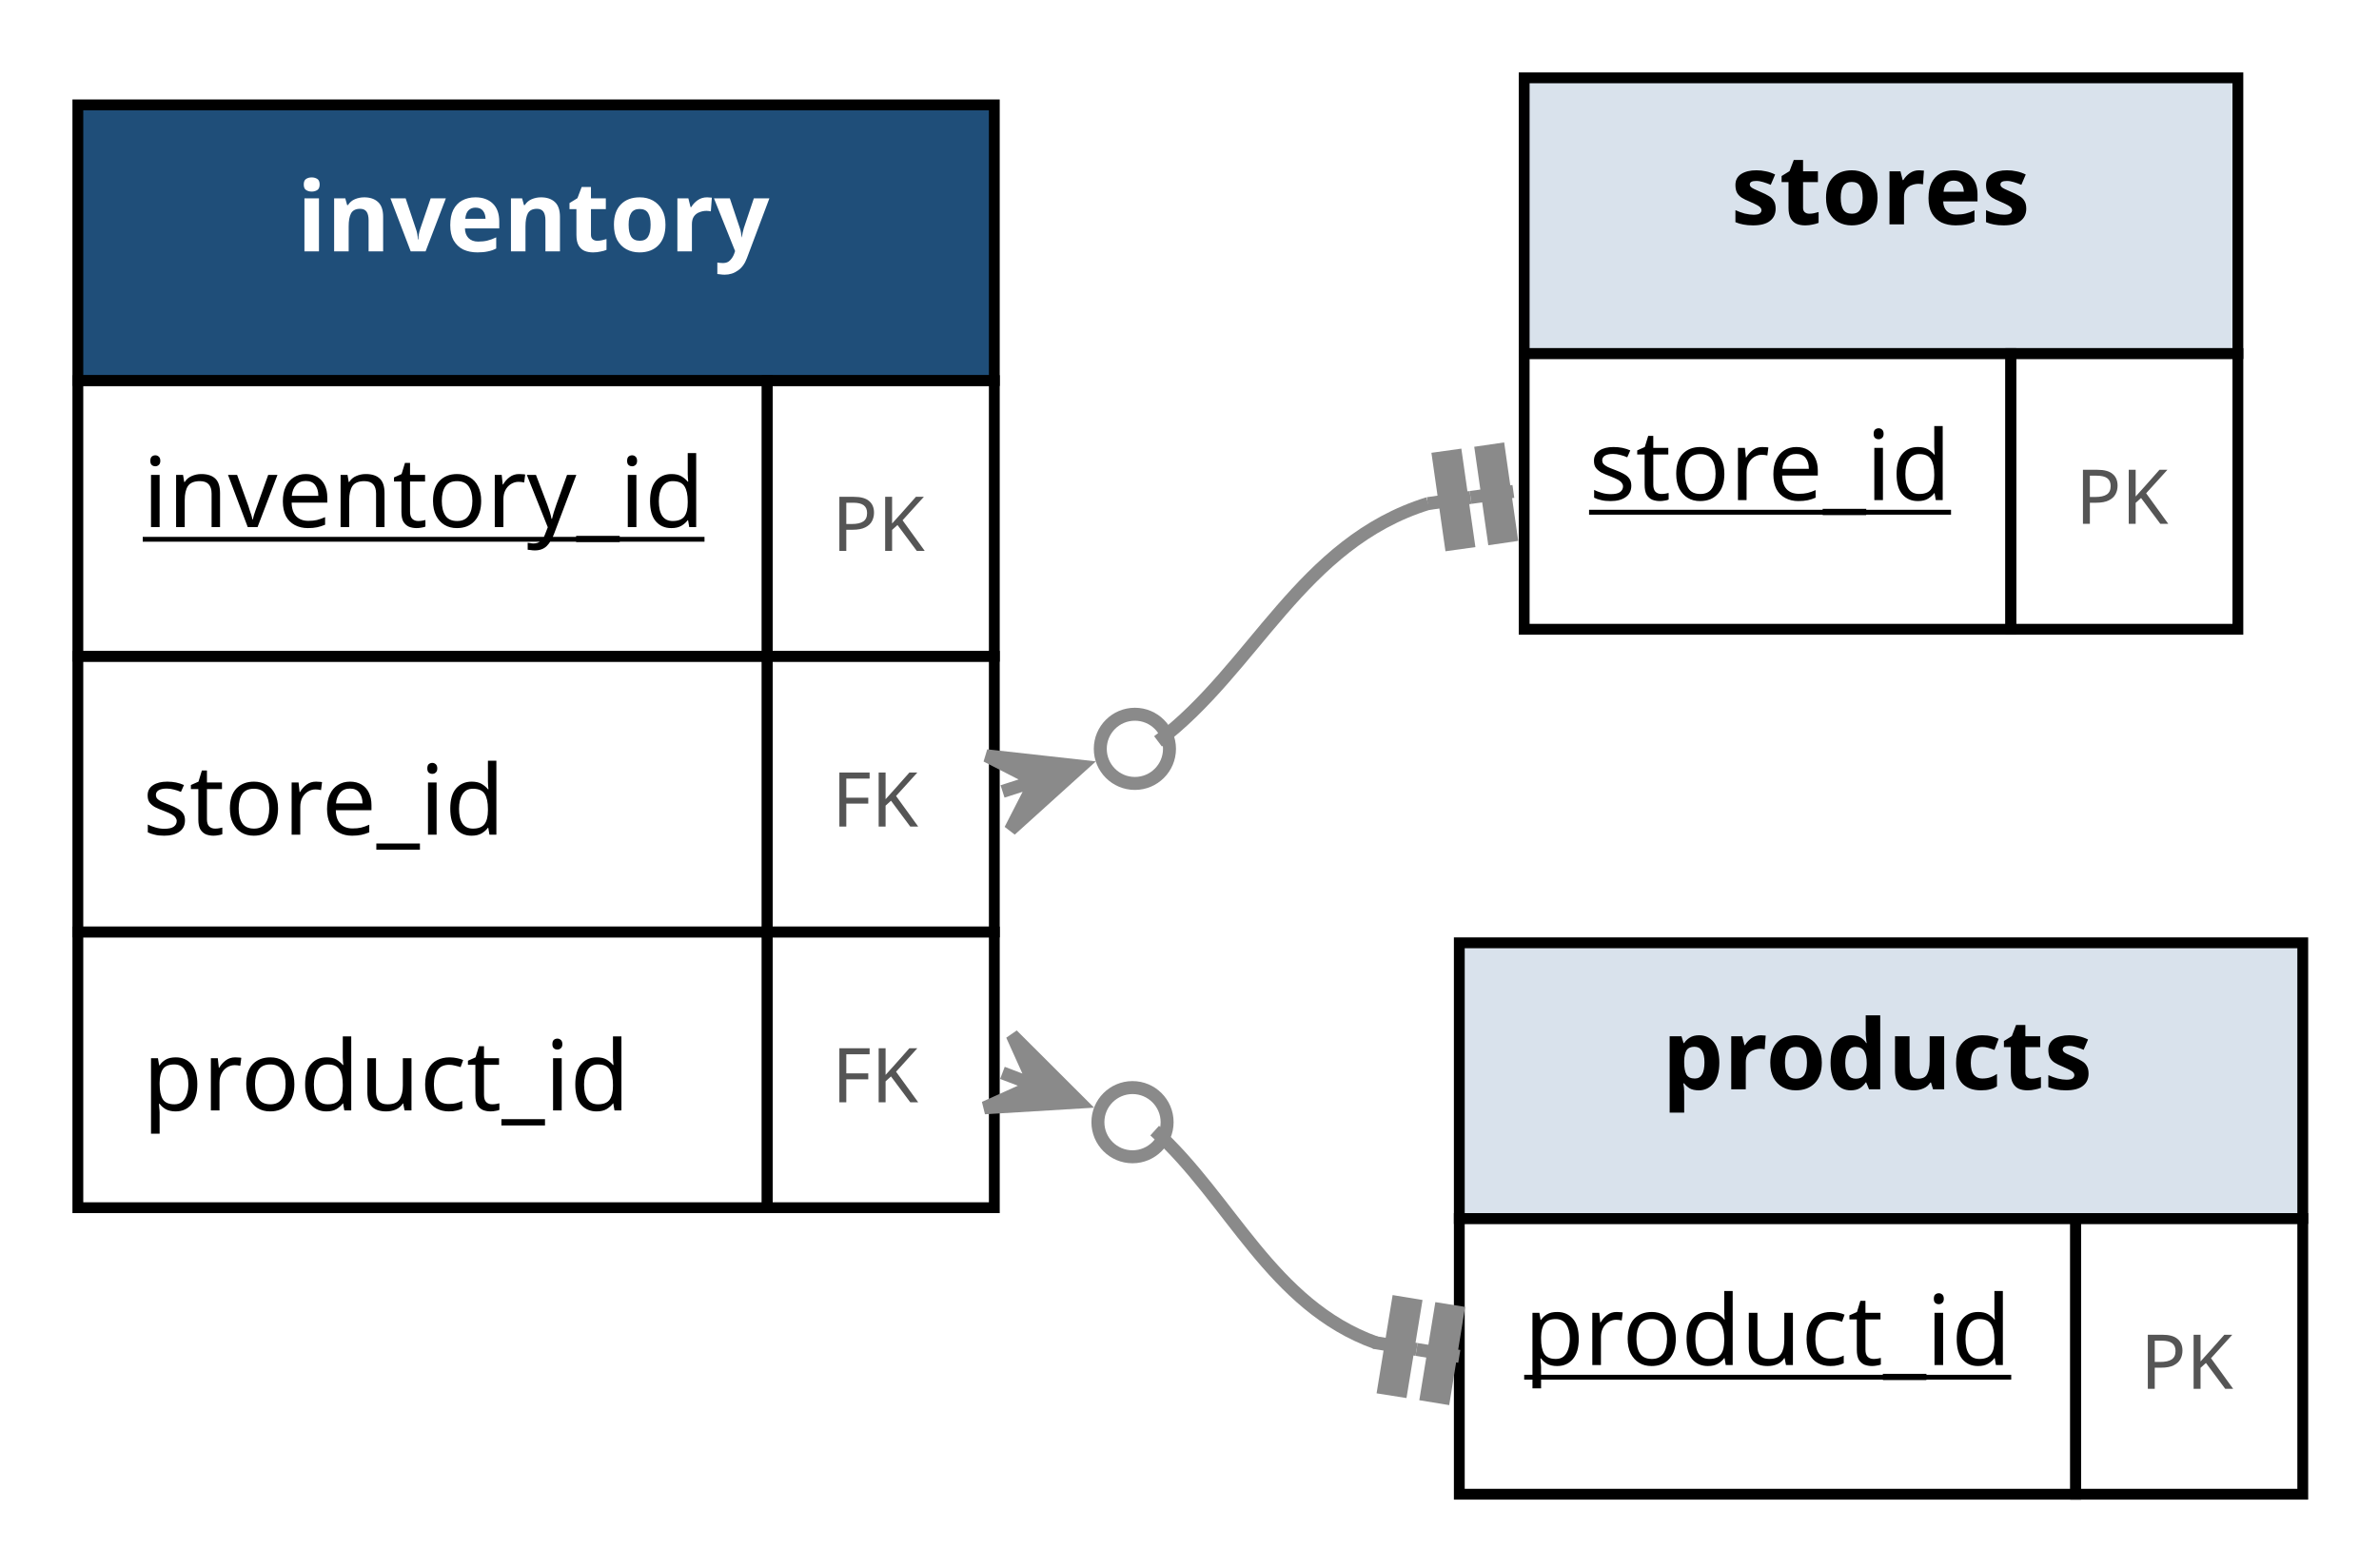
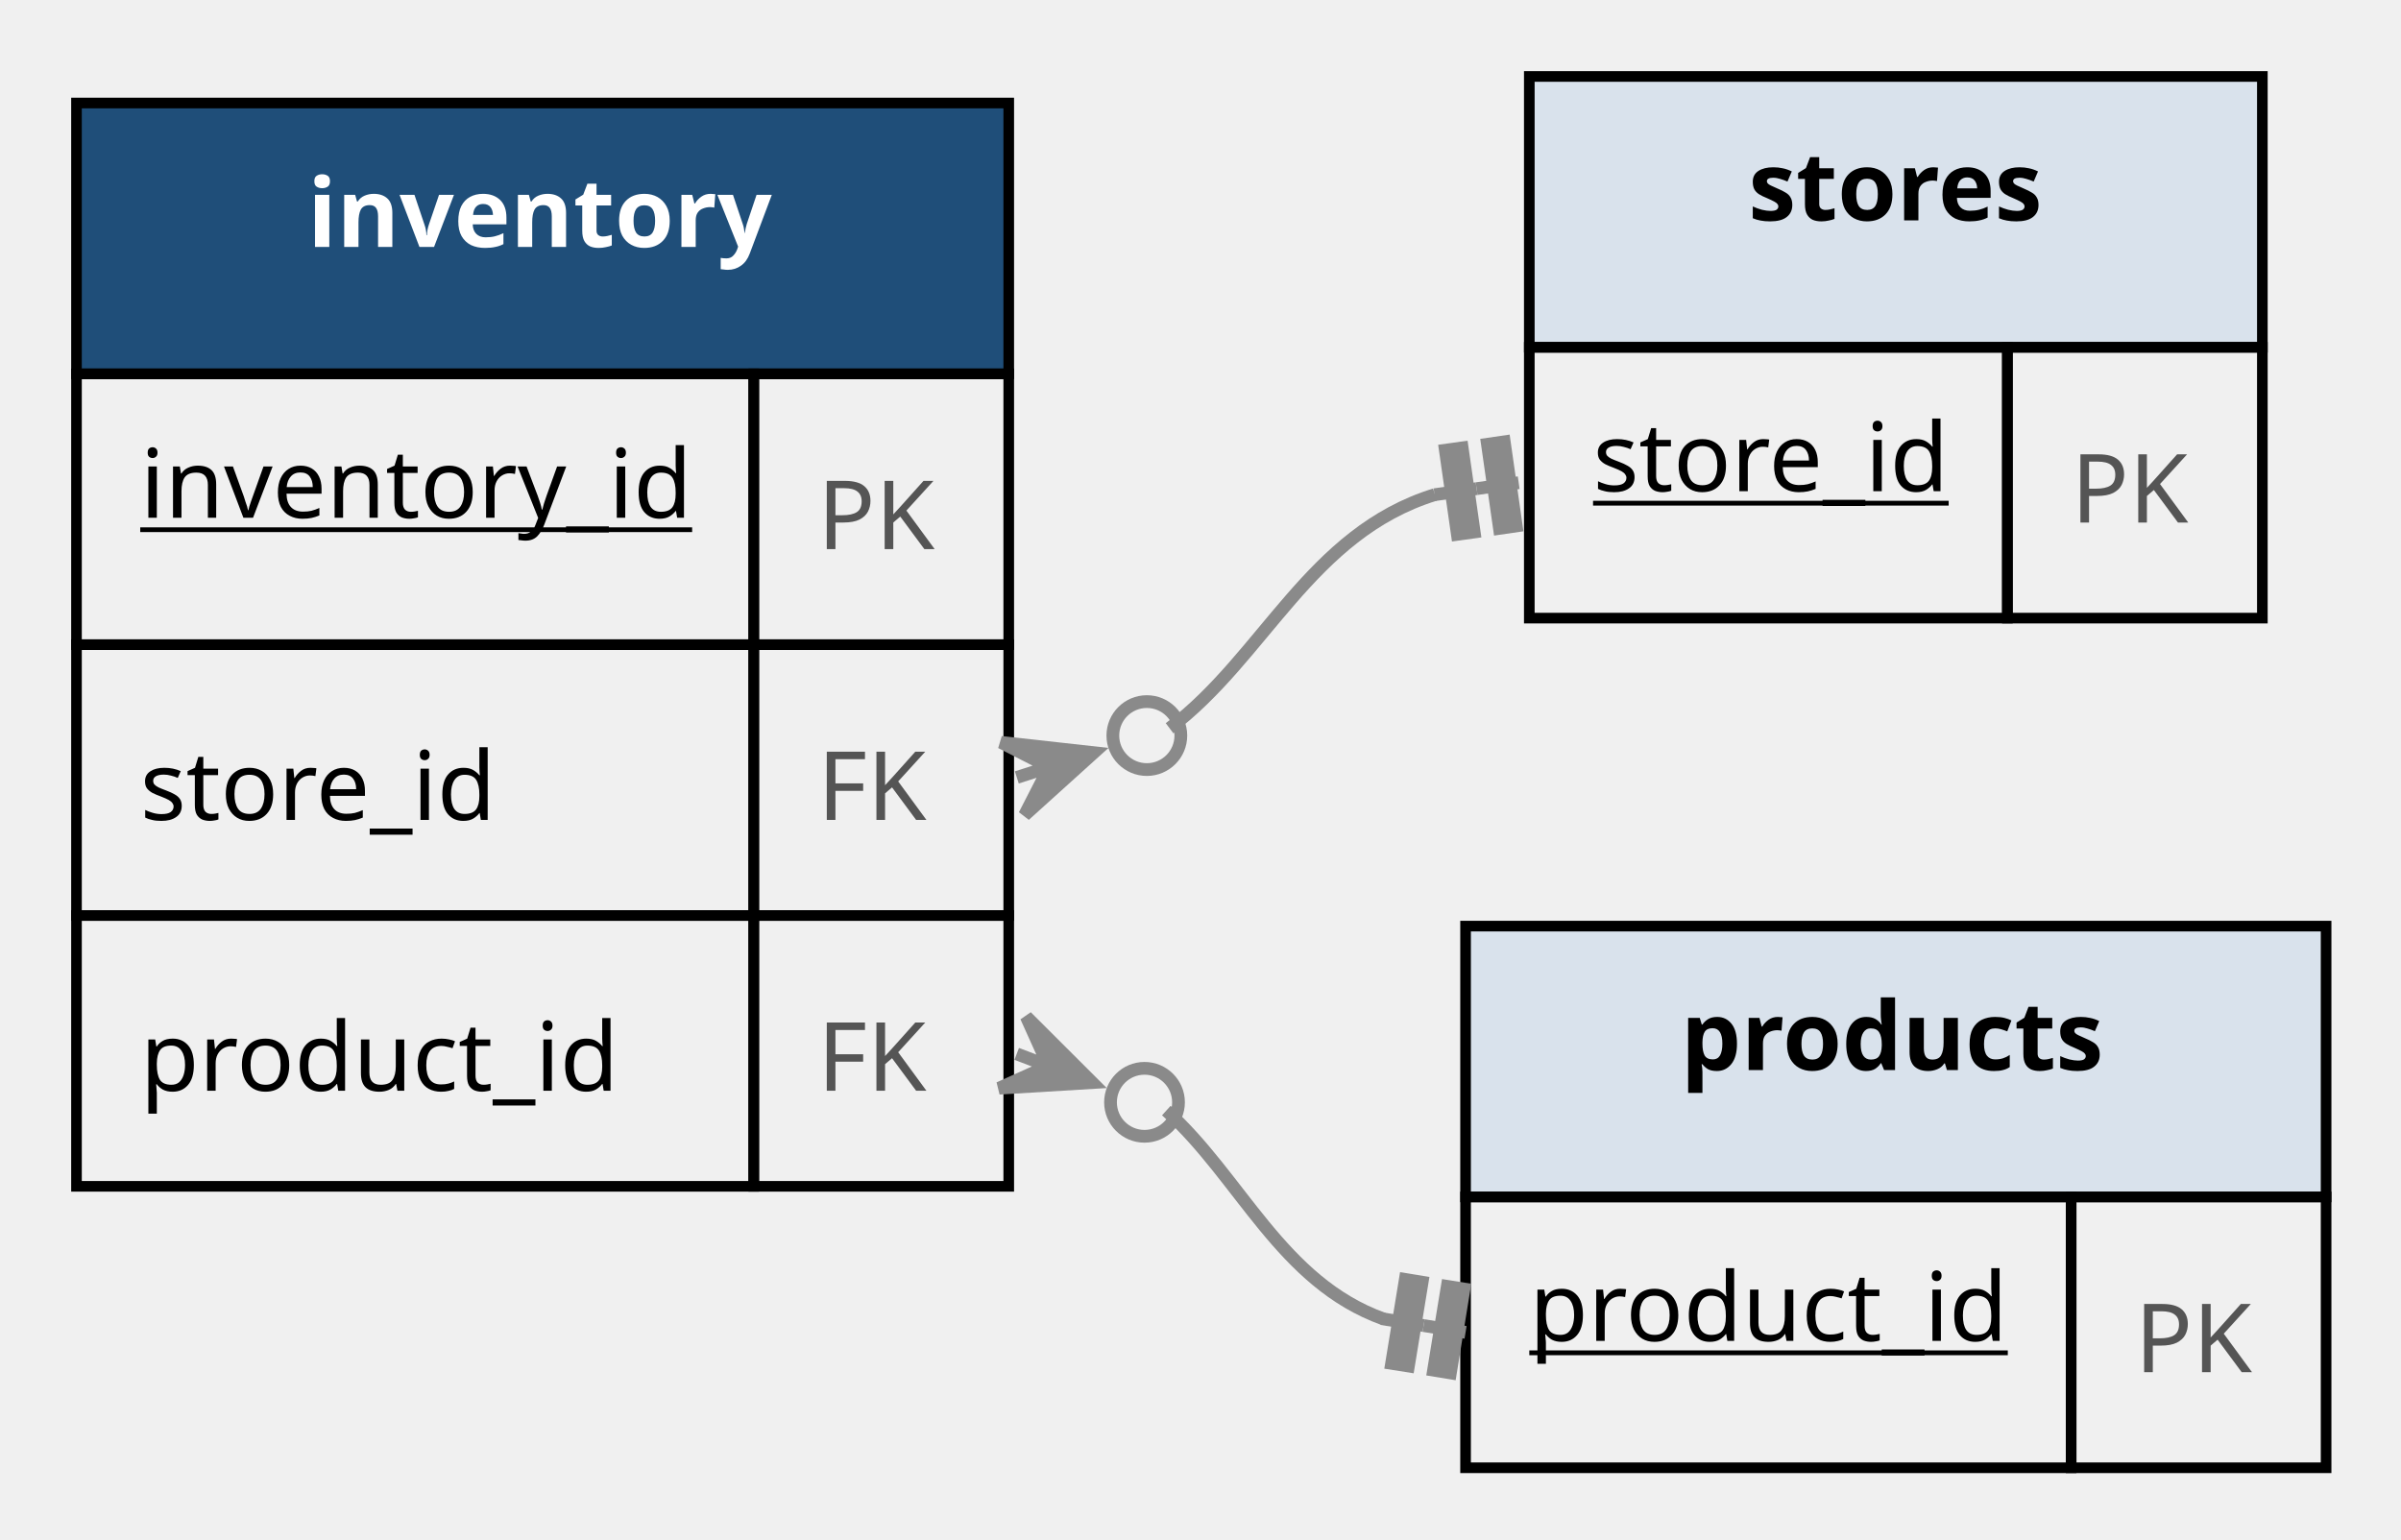
- <svg xmlns="http://www.w3.org/2000/svg" width="220pt" height="145pt" viewBox="0.00 0.00 220.00 145.00">
+ <svg xmlns="http://www.w3.org/2000/svg" width="226pt" height="145pt" viewBox="0.00 0.00 226.00 145.00">
  <g id="graph0" class="graph" transform="scale(1 1) rotate(0) translate(7.2 138.2)">
-     <polygon fill="white" stroke="none" points="-7.2,7.2 -7.2,-138.2 212.95,-138.2 212.95,7.2 -7.2,7.2" />
    <g id="node1" class="node">
-       <polygon fill="#1f4e79" stroke="none" points="0,-103 0,-128.5 84.75,-128.5 84.75,-103 0,-103" />
-       <polygon fill="none" stroke="#000000" points="0,-103 0,-128.5 84.75,-128.5 84.75,-103 0,-103" />
-       <text xml:space="preserve" text-anchor="start" x="20.25" y="-114.95" font-family="Noto Sans KR" font-weight="bold" font-size="9.00" fill="#ffffff">inventory</text>
+       <polygon fill="#1f4e79" stroke="none" points="0,-103 0,-128.5 87.75,-128.5 87.75,-103 0,-103" />
+       <polygon fill="none" stroke="#000000" points="0,-103 0,-128.5 87.75,-128.5 87.75,-103 0,-103" />
+       <text xml:space="preserve" text-anchor="start" x="21.75" y="-114.95" font-family="Noto Sans KR" font-weight="bold" font-size="9.00" fill="#ffffff">inventory</text>
      <polygon fill="none" stroke="#000000" points="0,-77.5 0,-103 63.75,-103 63.75,-77.5 0,-77.5" />
      <text xml:space="preserve" text-anchor="start" x="6" y="-89.45" font-family="Noto Sans KR" text-decoration="underline" font-size="9.00">inventory_id</text>
-       <polygon fill="none" stroke="#000000" points="63.75,-77.5 63.75,-103 84.75,-103 84.75,-77.5 63.75,-77.5" />
-       <text xml:space="preserve" text-anchor="start" x="69.75" y="-87.25" font-family="Noto Sans KR" font-size="7.00" fill="#555555">PK</text>
+       <polygon fill="none" stroke="#000000" points="63.75,-77.5 63.75,-103 87.75,-103 87.75,-77.5 63.75,-77.5" />
+       <text xml:space="preserve" text-anchor="start" x="69.75" y="-86.5" font-family="Noto Sans KR" font-size="9.00" fill="#555555">PK</text>
      <polygon fill="none" stroke="#000000" points="0,-52 0,-77.5 63.75,-77.5 63.75,-52 0,-52" />
      <text xml:space="preserve" text-anchor="start" x="6" y="-61" font-family="Noto Sans KR" font-size="9.00">store_id</text>
-       <polygon fill="none" stroke="#000000" points="63.75,-52 63.75,-77.5 84.75,-77.5 84.75,-52 63.75,-52" />
-       <text xml:space="preserve" text-anchor="start" x="69.75" y="-61.75" font-family="Noto Sans KR" font-size="7.00" fill="#555555">FK</text>
+       <polygon fill="none" stroke="#000000" points="63.75,-52 63.75,-77.5 87.75,-77.5 87.75,-52 63.75,-52" />
+       <text xml:space="preserve" text-anchor="start" x="69.75" y="-61" font-family="Noto Sans KR" font-size="9.00" fill="#555555">FK</text>
      <polygon fill="none" stroke="#000000" points="0,-26.5 0,-52 63.75,-52 63.75,-26.5 0,-26.5" />
      <text xml:space="preserve" text-anchor="start" x="6" y="-35.5" font-family="Noto Sans KR" font-size="9.00">product_id</text>
-       <polygon fill="none" stroke="#000000" points="63.75,-26.5 63.75,-52 84.75,-52 84.75,-26.5 63.75,-26.5" />
-       <text xml:space="preserve" text-anchor="start" x="69.75" y="-36.25" font-family="Noto Sans KR" font-size="7.00" fill="#555555">FK</text>
+       <polygon fill="none" stroke="#000000" points="63.75,-26.5 63.75,-52 87.75,-52 87.75,-26.5 63.75,-26.5" />
+       <text xml:space="preserve" text-anchor="start" x="69.75" y="-35.5" font-family="Noto Sans KR" font-size="9.00" fill="#555555">FK</text>
    </g>
    <g id="node2" class="node">
-       <polygon fill="#d9e2ec" stroke="none" points="133.75,-105.5 133.75,-131 199.75,-131 199.75,-105.5 133.75,-105.5" />
-       <polygon fill="none" stroke="#000000" points="133.75,-105.5 133.75,-131 199.75,-131 199.75,-105.5 133.75,-105.5" />
-       <text xml:space="preserve" text-anchor="start" x="152.88" y="-117.45" font-family="Noto Sans KR" font-weight="bold" font-size="9.00" fill="#000000">stores</text>
-       <polygon fill="none" stroke="#000000" points="133.75,-80 133.75,-105.5 178.75,-105.5 178.75,-80 133.75,-80" />
-       <text xml:space="preserve" text-anchor="start" x="139.75" y="-91.95" font-family="Noto Sans KR" text-decoration="underline" font-size="9.00">store_id</text>
-       <polygon fill="none" stroke="#000000" points="178.75,-80 178.75,-105.5 199.75,-105.5 199.75,-80 178.75,-80" />
-       <text xml:space="preserve" text-anchor="start" x="184.75" y="-89.75" font-family="Noto Sans KR" font-size="7.00" fill="#555555">PK</text>
+       <polygon fill="#d9e2ec" stroke="none" points="136.75,-105.5 136.75,-131 205.75,-131 205.75,-105.5 136.75,-105.5" />
+       <polygon fill="none" stroke="#000000" points="136.75,-105.5 136.75,-131 205.75,-131 205.75,-105.5 136.75,-105.5" />
+       <text xml:space="preserve" text-anchor="start" x="157.38" y="-117.45" font-family="Noto Sans KR" font-weight="bold" font-size="9.00" fill="#000000">stores</text>
+       <polygon fill="none" stroke="#000000" points="136.75,-80 136.75,-105.5 181.75,-105.5 181.75,-80 136.75,-80" />
+       <text xml:space="preserve" text-anchor="start" x="142.75" y="-91.95" font-family="Noto Sans KR" text-decoration="underline" font-size="9.00">store_id</text>
+       <polygon fill="none" stroke="#000000" points="181.75,-80 181.75,-105.5 205.75,-105.5 205.75,-80 181.75,-80" />
+       <text xml:space="preserve" text-anchor="start" x="187.75" y="-89" font-family="Noto Sans KR" font-size="9.00" fill="#555555">PK</text>
    </g>
    <g id="edge1" class="edge">
-       <path fill="none" stroke="#8a8a8a" stroke-width="1.2" d="M99.89,-69.63C108.8,-76.33 113.1,-87.99 124.87,-91.63" />
-       <polygon fill="#8a8a8a" stroke="#8a8a8a" stroke-width="1.2" points="92.75,-67.33 86.24,-61.45 88.56,-65.98 85.51,-65 85.51,-65 85.51,-65 88.56,-65.98 84.03,-68.3 92.75,-67.33" />
-       <ellipse fill="none" stroke="#8a8a8a" stroke-width="1.2" cx="97.75" cy="-68.94" rx="3.2" ry="3.2" />
-       <polygon fill="#8a8a8a" stroke="#8a8a8a" stroke-width="1.2" points="132.52,-88.68 131.39,-96.6 129.81,-96.37 130.94,-88.45 132.52,-88.68" />
-       <polyline fill="none" stroke="#8a8a8a" stroke-width="1.2" points="132.75,-92.75 128.79,-92.19" />
-       <polygon fill="#8a8a8a" stroke="#8a8a8a" stroke-width="1.2" points="128.56,-88.11 127.43,-96.03 125.85,-95.81 126.98,-87.89 128.56,-88.11" />
-       <polyline fill="none" stroke="#8a8a8a" stroke-width="1.2" points="128.79,-92.19 124.83,-91.62" />
+       <path fill="none" stroke="#8a8a8a" stroke-width="1.2" d="M102.89,-69.63C111.8,-76.33 116.1,-87.99 127.87,-91.63" />
+       <polygon fill="#8a8a8a" stroke="#8a8a8a" stroke-width="1.2" points="95.75,-67.33 89.24,-61.45 91.56,-65.98 88.51,-65 88.51,-65 88.51,-65 91.56,-65.98 87.03,-68.3 95.75,-67.33" />
+       <ellipse fill="none" stroke="#8a8a8a" stroke-width="1.2" cx="100.75" cy="-68.94" rx="3.2" ry="3.2" />
+       <polygon fill="#8a8a8a" stroke="#8a8a8a" stroke-width="1.2" points="135.52,-88.68 134.39,-96.6 132.81,-96.37 133.94,-88.45 135.52,-88.68" />
+       <polyline fill="none" stroke="#8a8a8a" stroke-width="1.2" points="135.75,-92.75 131.79,-92.19" />
+       <polygon fill="#8a8a8a" stroke="#8a8a8a" stroke-width="1.2" points="131.56,-88.11 130.43,-96.03 128.85,-95.81 129.98,-87.89 131.56,-88.11" />
+       <polyline fill="none" stroke="#8a8a8a" stroke-width="1.2" points="131.79,-92.19 127.83,-91.62" />
    </g>
    <g id="node3" class="node">
-       <polygon fill="#d9e2ec" stroke="none" points="127.75,-25.5 127.75,-51 205.75,-51 205.75,-25.5 127.75,-25.5" />
-       <polygon fill="none" stroke="#000000" points="127.75,-25.5 127.75,-51 205.75,-51 205.75,-25.5 127.75,-25.5" />
-       <text xml:space="preserve" text-anchor="start" x="146.5" y="-37.45" font-family="Noto Sans KR" font-weight="bold" font-size="9.00" fill="#000000">products</text>
-       <polygon fill="none" stroke="#000000" points="127.75,0 127.75,-25.5 184.75,-25.5 184.75,0 127.75,0" />
-       <text xml:space="preserve" text-anchor="start" x="133.75" y="-11.95" font-family="Noto Sans KR" text-decoration="underline" font-size="9.00">product_id</text>
-       <polygon fill="none" stroke="#000000" points="184.75,0 184.75,-25.5 205.75,-25.5 205.75,0 184.75,0" />
-       <text xml:space="preserve" text-anchor="start" x="190.75" y="-9.75" font-family="Noto Sans KR" font-size="7.00" fill="#555555">PK</text>
+       <polygon fill="#d9e2ec" stroke="none" points="130.75,-25.5 130.75,-51 211.75,-51 211.75,-25.5 130.75,-25.5" />
+       <polygon fill="none" stroke="#000000" points="130.75,-25.5 130.75,-51 211.75,-51 211.75,-25.5 130.75,-25.5" />
+       <text xml:space="preserve" text-anchor="start" x="151" y="-37.45" font-family="Noto Sans KR" font-weight="bold" font-size="9.00" fill="#000000">products</text>
+       <polygon fill="none" stroke="#000000" points="130.75,0 130.75,-25.5 187.75,-25.5 187.75,0 130.75,0" />
+       <text xml:space="preserve" text-anchor="start" x="136.75" y="-11.95" font-family="Noto Sans KR" text-decoration="underline" font-size="9.00">product_id</text>
+       <polygon fill="none" stroke="#000000" points="187.75,0 187.75,-25.5 211.75,-25.5 211.75,0 187.75,0" />
+       <text xml:space="preserve" text-anchor="start" x="193.75" y="-9" font-family="Noto Sans KR" font-size="9.00" fill="#555555">PK</text>
    </g>
    <g id="edge2" class="edge">
-       <path fill="none" stroke="#8a8a8a" stroke-width="1.2" d="M99.58,-33.63C106.6,-27.31 110.39,-17.48 120.03,-14.01" />
-       <polygon fill="#8a8a8a" stroke="#8a8a8a" stroke-width="1.2" points="92.61,-36.27 83.85,-35.74 88.49,-37.83 85.5,-38.97 85.5,-38.97 85.5,-38.97 88.49,-37.83 86.4,-42.47 92.61,-36.27" />
-       <ellipse fill="none" stroke="#8a8a8a" stroke-width="1.2" cx="97.53" cy="-34.41" rx="3.2" ry="3.2" />
-       <polygon fill="#8a8a8a" stroke="#8a8a8a" stroke-width="1.2" points="126.32,-8.93 127.6,-16.83 126.03,-17.08 124.74,-9.19 126.32,-8.93" />
-       <polyline fill="none" stroke="#8a8a8a" stroke-width="1.2" points="127.75,-12.75 123.8,-13.39" />
-       <polygon fill="#8a8a8a" stroke="#8a8a8a" stroke-width="1.2" points="122.37,-9.58 123.66,-17.47 122.08,-17.73 120.79,-9.83 122.37,-9.58" />
-       <polyline fill="none" stroke="#8a8a8a" stroke-width="1.2" points="123.8,-13.39 119.85,-14.04" />
+       <path fill="none" stroke="#8a8a8a" stroke-width="1.2" d="M102.58,-33.63C109.6,-27.31 113.39,-17.48 123.03,-14.01" />
+       <polygon fill="#8a8a8a" stroke="#8a8a8a" stroke-width="1.2" points="95.61,-36.27 86.85,-35.74 91.49,-37.83 88.5,-38.97 88.5,-38.97 88.5,-38.97 91.49,-37.83 89.4,-42.47 95.61,-36.27" />
+       <ellipse fill="none" stroke="#8a8a8a" stroke-width="1.2" cx="100.53" cy="-34.41" rx="3.2" ry="3.2" />
+       <polygon fill="#8a8a8a" stroke="#8a8a8a" stroke-width="1.2" points="129.32,-8.93 130.6,-16.83 129.03,-17.08 127.74,-9.19 129.32,-8.93" />
+       <polyline fill="none" stroke="#8a8a8a" stroke-width="1.2" points="130.75,-12.75 126.8,-13.39" />
+       <polygon fill="#8a8a8a" stroke="#8a8a8a" stroke-width="1.2" points="125.37,-9.58 126.66,-17.47 125.08,-17.73 123.79,-9.83 125.37,-9.58" />
+       <polyline fill="none" stroke="#8a8a8a" stroke-width="1.2" points="126.8,-13.39 122.85,-14.04" />
    </g>
  </g>
</svg>
